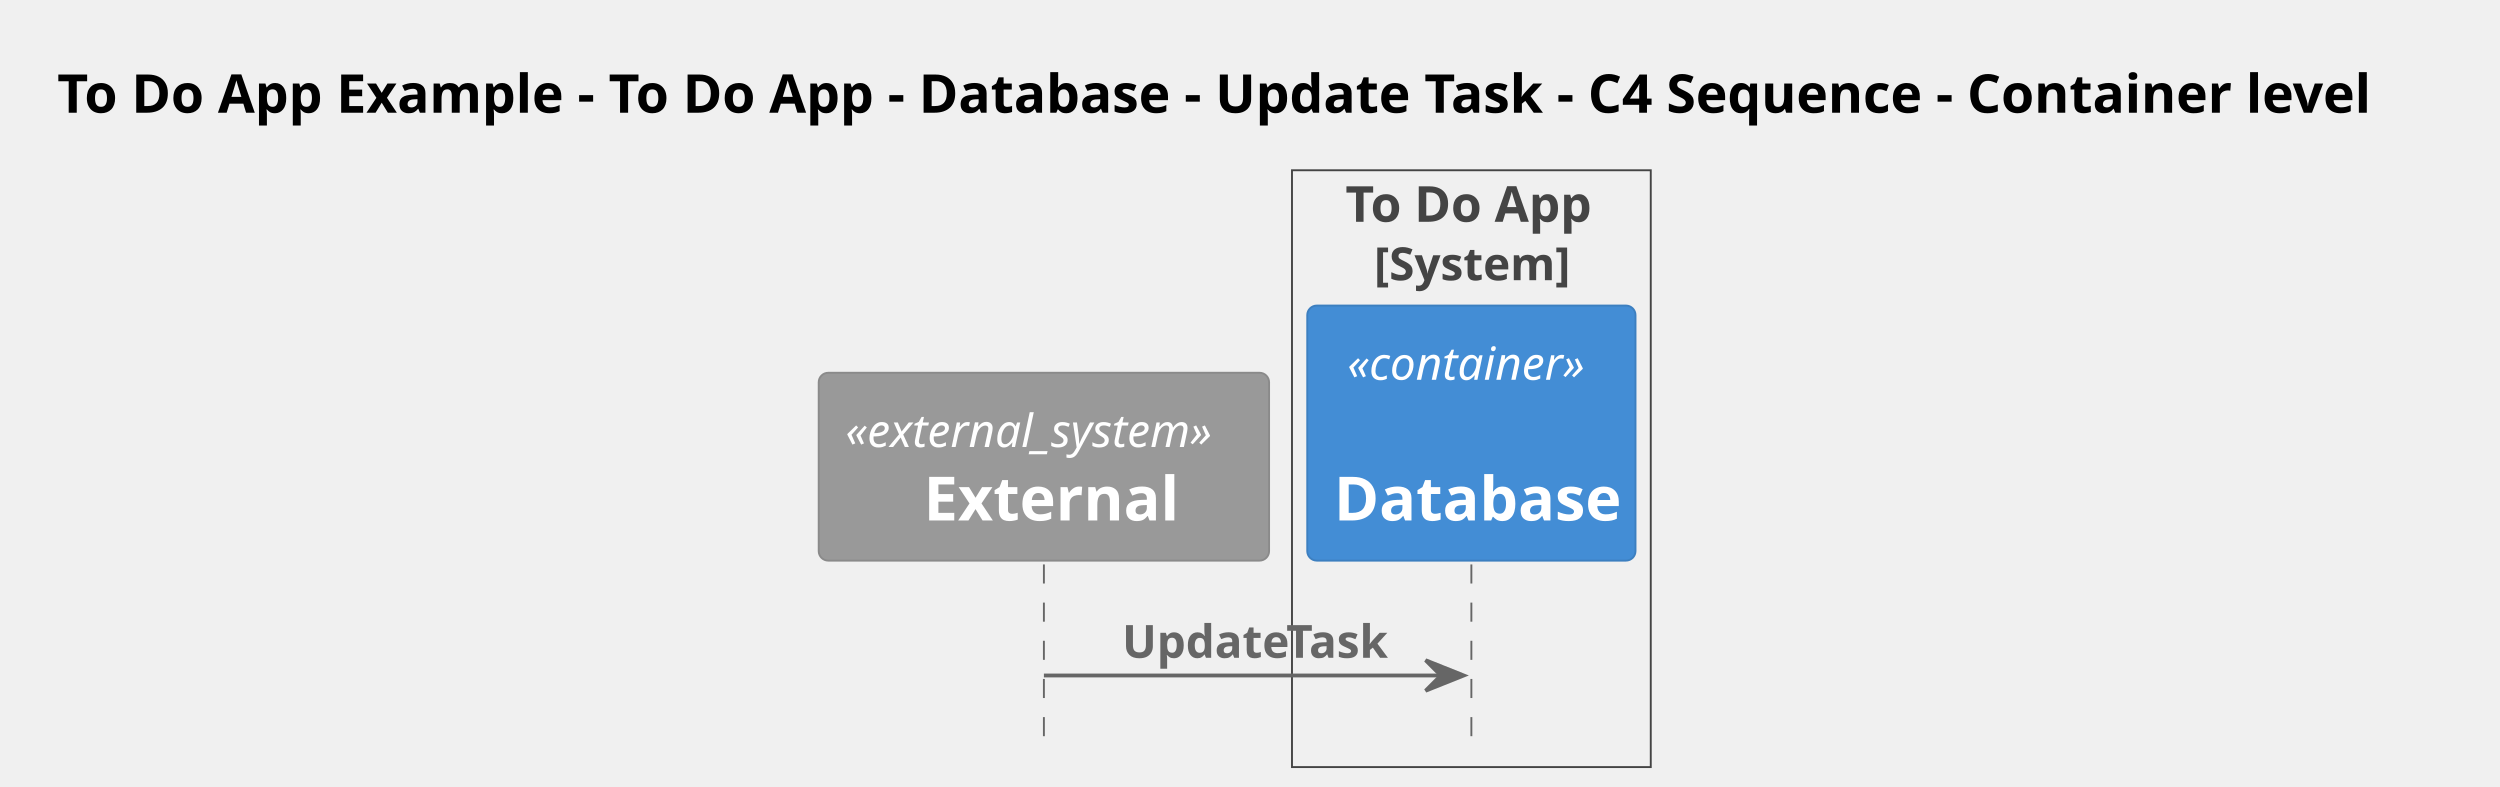
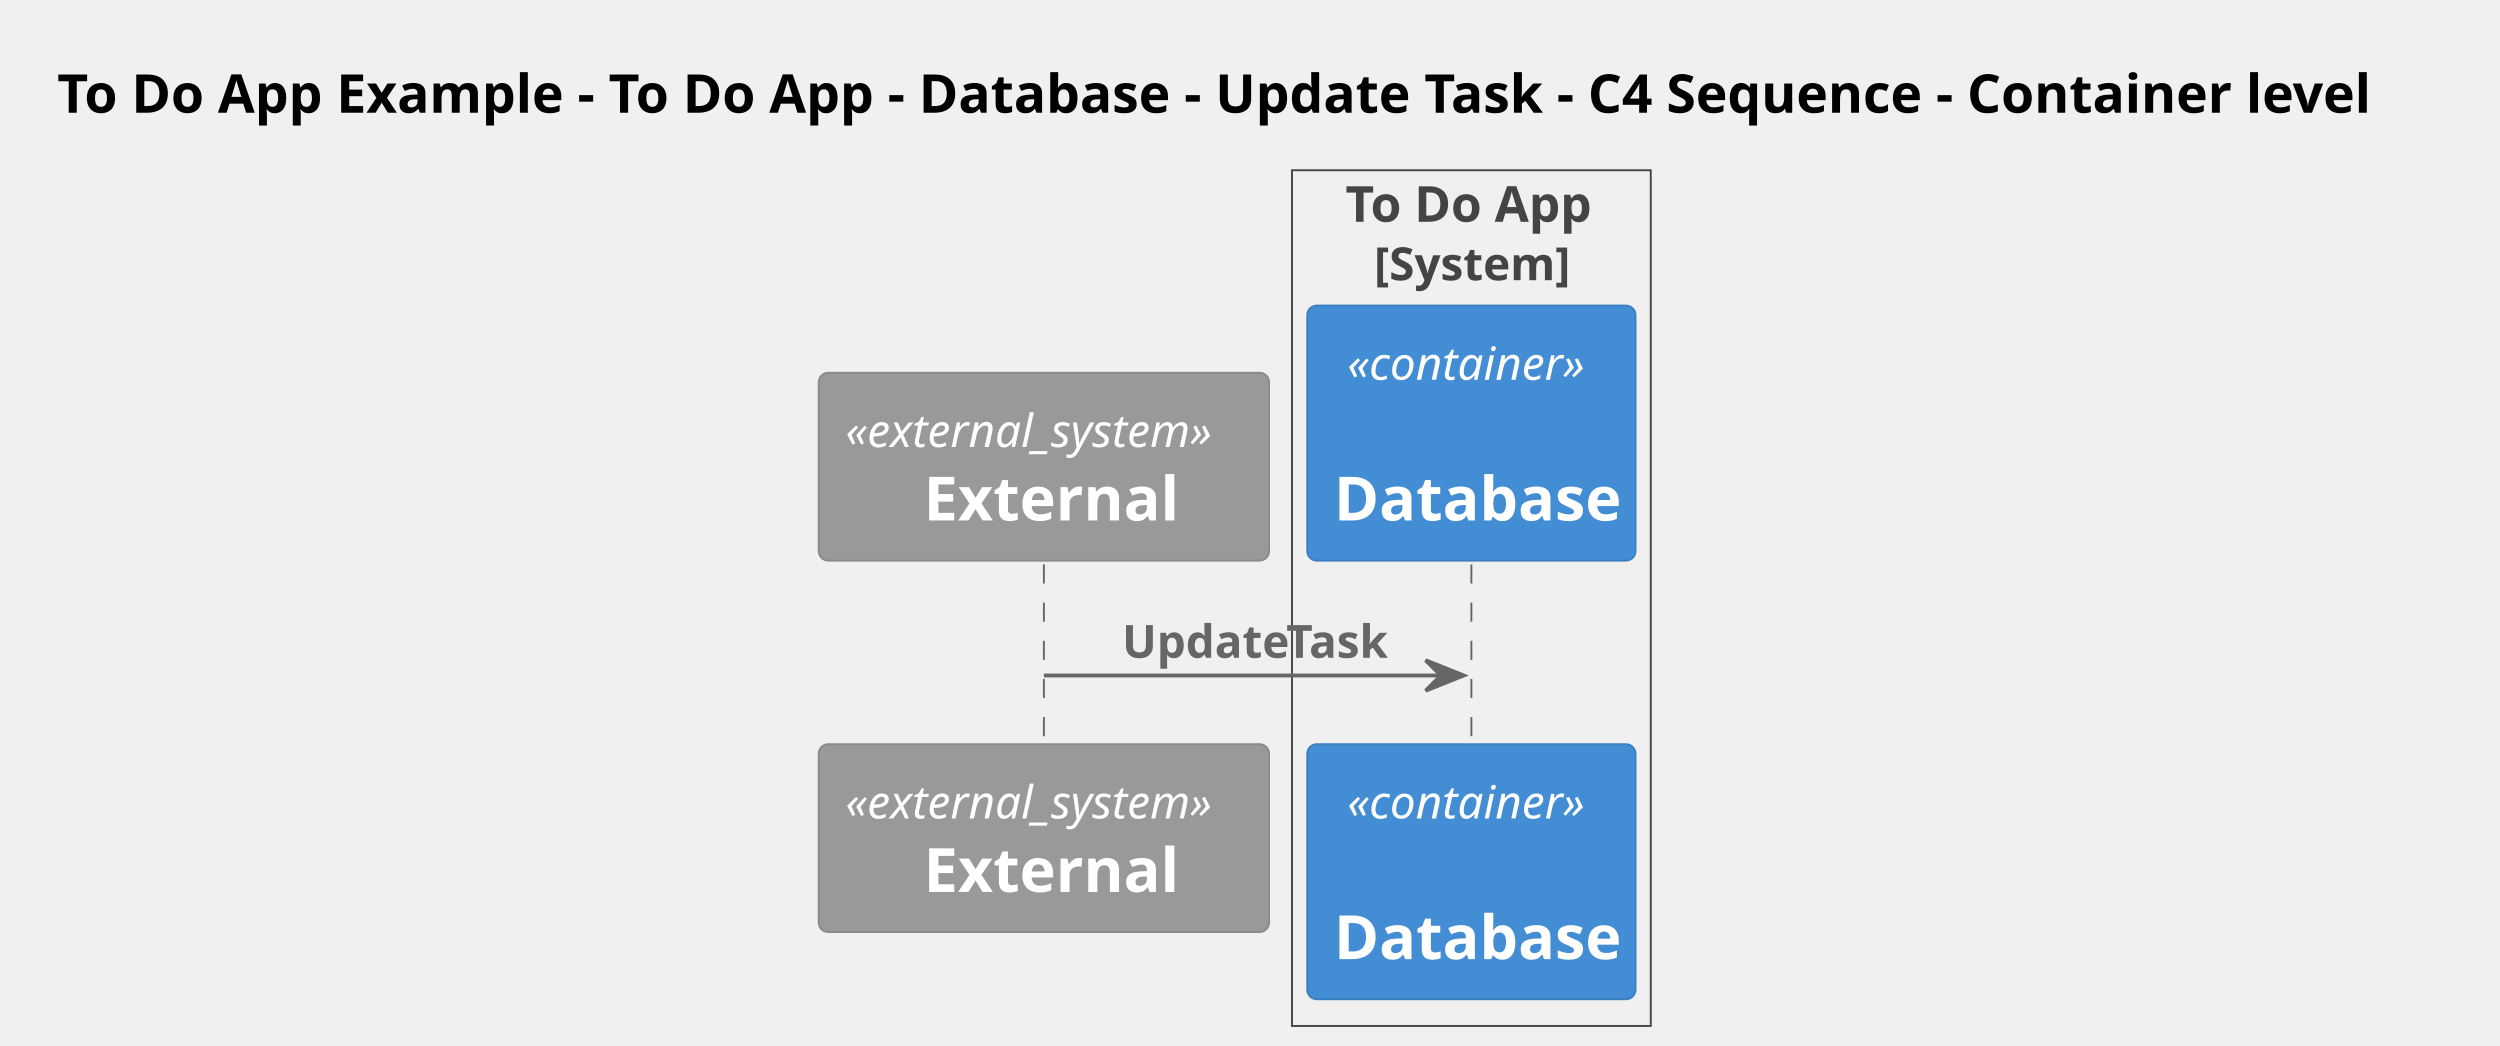
- <svg xmlns="http://www.w3.org/2000/svg" contentStyleType="text/css" height="206px" preserveAspectRatio="none" style="width:655px;height:206px;background:#FFFFFF;" version="1.1" viewBox="0 0 655 206" width="655px" zoomAndPan="magnify">
+ <svg xmlns="http://www.w3.org/2000/svg" contentStyleType="text/css" height="274px" preserveAspectRatio="none" style="width:655px;height:274px;background:#FFFFFF;" version="1.1" viewBox="0 0 655 274" width="655px" zoomAndPan="magnify">
  <defs />
  <g>
-     <rect fill="none" height="156.367" style="stroke:#444444;stroke-width:0.5;" width="94" x="338.5" y="44.609" />
+     <rect fill="none" height="224.195" style="stroke:#444444;stroke-width:0.5;" width="94" x="338.5" y="44.609" />
    <text fill="#444444" font-family="sans-serif" font-size="13" font-weight="bold" lengthAdjust="spacing" textLength="66" x="352.5" y="58.105">To Do App</text>
    <text fill="#444444" font-family="sans-serif" font-size="12" font-weight="bold" lengthAdjust="spacing" textLength="51" x="360" y="73.418">[System]</text>
    <text fill="#000000" font-family="sans-serif" font-size="14" font-weight="bold" lengthAdjust="spacing" textLength="622" x="15" y="29.533">To Do App Example - To Do App - Database - Update Task - C4 Sequence - Container level</text>
    <line style="stroke:#666666;stroke-width:0.5;stroke-dasharray:5.0,5.0;" x1="273.5" x2="273.5" y1="147.883" y2="194.977" />
    <line style="stroke:#666666;stroke-width:0.5;stroke-dasharray:5.0,5.0;" x1="385.5" x2="385.5" y1="147.883" y2="194.977" />
    <rect fill="#999999" height="49.219" rx="2.5" ry="2.5" style="stroke:#8A8A8A;stroke-width:0.5;" width="118" x="214.5" y="97.664" />
    <text fill="#FFFFFF" font-family="sans-serif" font-size="12" font-style="italic" lengthAdjust="spacing" textLength="104" x="221.5" y="117.121">«external_system»</text>
    <text fill="#FFFFFF" font-family="sans-serif" font-size="16" font-weight="bold" lengthAdjust="spacing" textLength="63" x="242" y="136.367">External</text>
    <rect fill="#438DD5" height="66.828" rx="2.5" ry="2.5" style="stroke:#3C7FC0;stroke-width:0.5;" width="86" x="342.5" y="80.055" />
    <text fill="#FFFFFF" font-family="sans-serif" font-size="12" font-style="italic" lengthAdjust="spacing" textLength="65" x="353" y="99.512">«container»</text>
    <text fill="#FFFFFF" font-family="sans-serif" font-size="14" lengthAdjust="spacing" textLength="4" x="383.5" y="116.682"> </text>
    <text fill="#FFFFFF" font-family="sans-serif" font-size="16" font-weight="bold" lengthAdjust="spacing" textLength="72" x="349.5" y="136.367">Database</text>
+     <rect fill="#999999" height="49.219" rx="2.5" ry="2.5" style="stroke:#8A8A8A;stroke-width:0.5;" width="118" x="214.5" y="194.977" />
+     <text fill="#FFFFFF" font-family="sans-serif" font-size="12" font-style="italic" lengthAdjust="spacing" textLength="104" x="221.5" y="214.434">«external_system»</text>
+     <text fill="#FFFFFF" font-family="sans-serif" font-size="16" font-weight="bold" lengthAdjust="spacing" textLength="63" x="242" y="233.68">External</text>
+     <rect fill="#438DD5" height="66.828" rx="2.5" ry="2.5" style="stroke:#3C7FC0;stroke-width:0.5;" width="86" x="342.5" y="194.977" />
+     <text fill="#FFFFFF" font-family="sans-serif" font-size="12" font-style="italic" lengthAdjust="spacing" textLength="65" x="353" y="214.434">«container»</text>
+     <text fill="#FFFFFF" font-family="sans-serif" font-size="14" lengthAdjust="spacing" textLength="4" x="383.5" y="231.603"> </text>
+     <text fill="#FFFFFF" font-family="sans-serif" font-size="16" font-weight="bold" lengthAdjust="spacing" textLength="72" x="349.5" y="251.289">Database</text>
    <polygon fill="#666666" points="373.5,172.977,383.5,176.977,373.5,180.977,377.5,176.977" style="stroke:#666666;stroke-width:1.0;" />
    <line style="stroke:#666666;stroke-width:1.0;" x1="273.5" x2="379.5" y1="176.977" y2="176.977" />
    <text fill="#666666" font-family="sans-serif" font-size="12" font-weight="bold" lengthAdjust="spacing" textLength="40" x="294" y="172.34">Update</text>
    <text fill="#666666" font-family="sans-serif" font-size="12" font-weight="bold" lengthAdjust="spacing" textLength="3" x="334" y="172.34"> </text>
    <text fill="#666666" font-family="sans-serif" font-size="12" font-weight="bold" lengthAdjust="spacing" textLength="28" x="337" y="172.34">Task</text>
  </g>
</svg>
